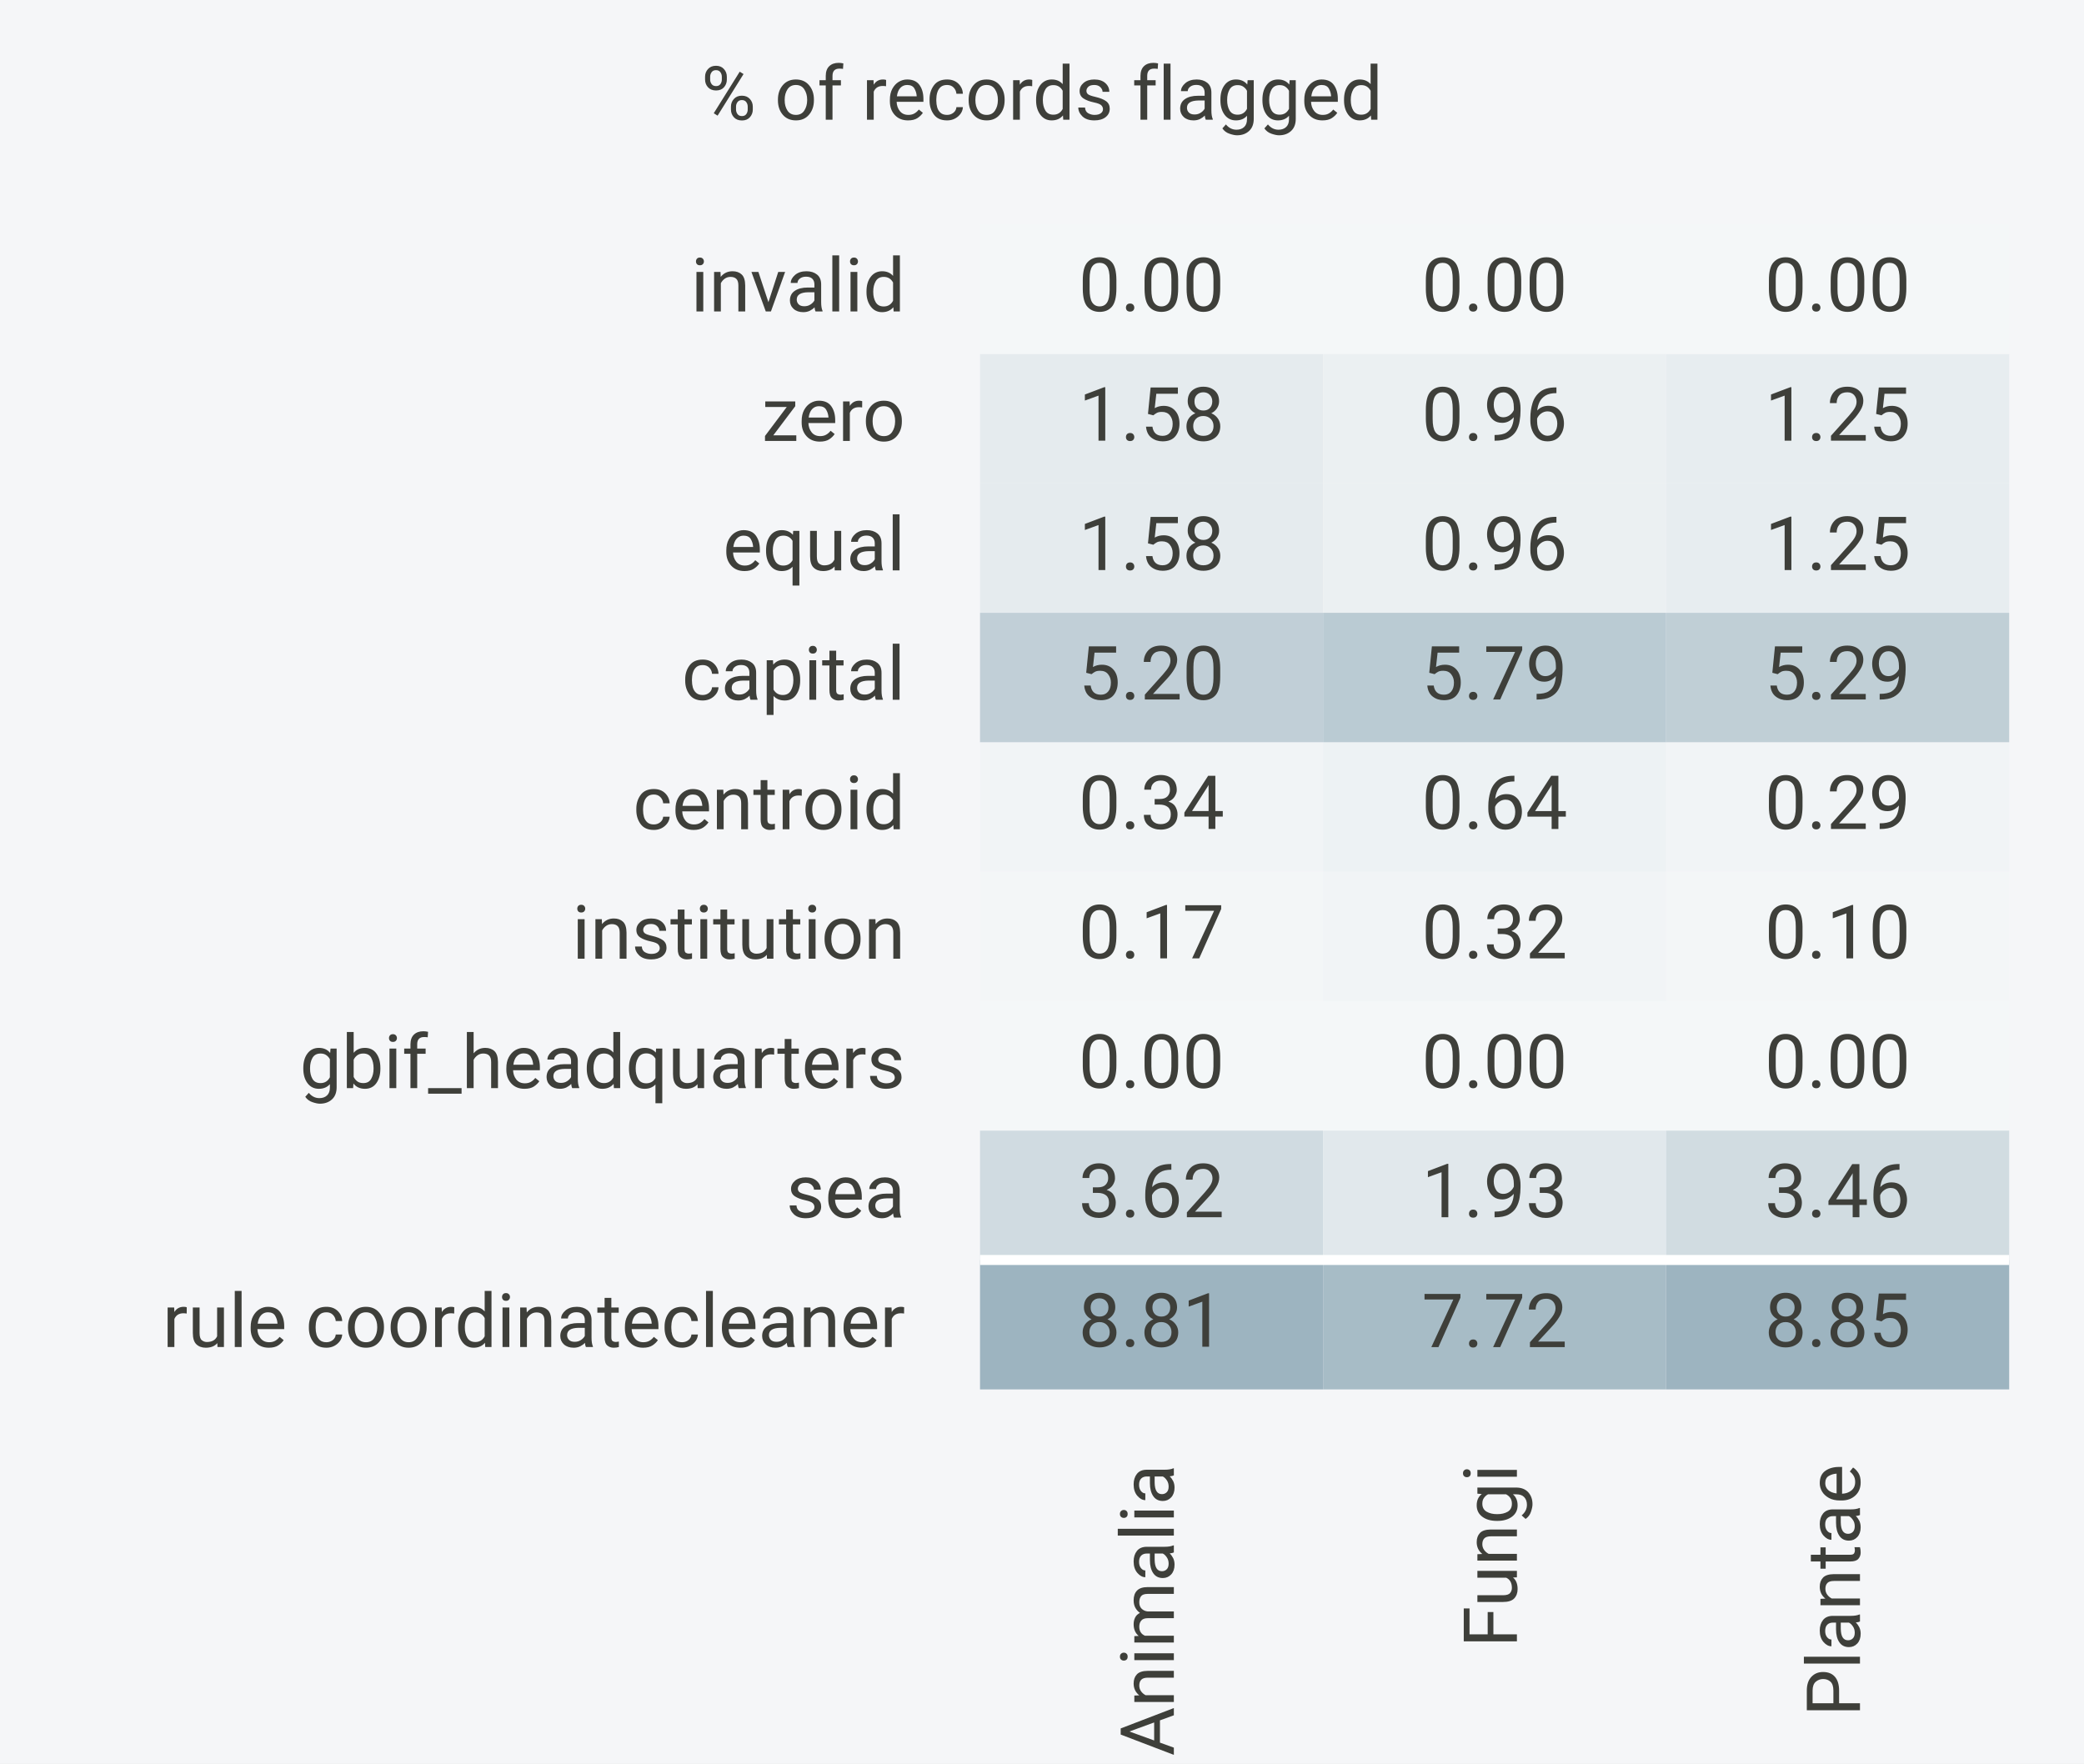
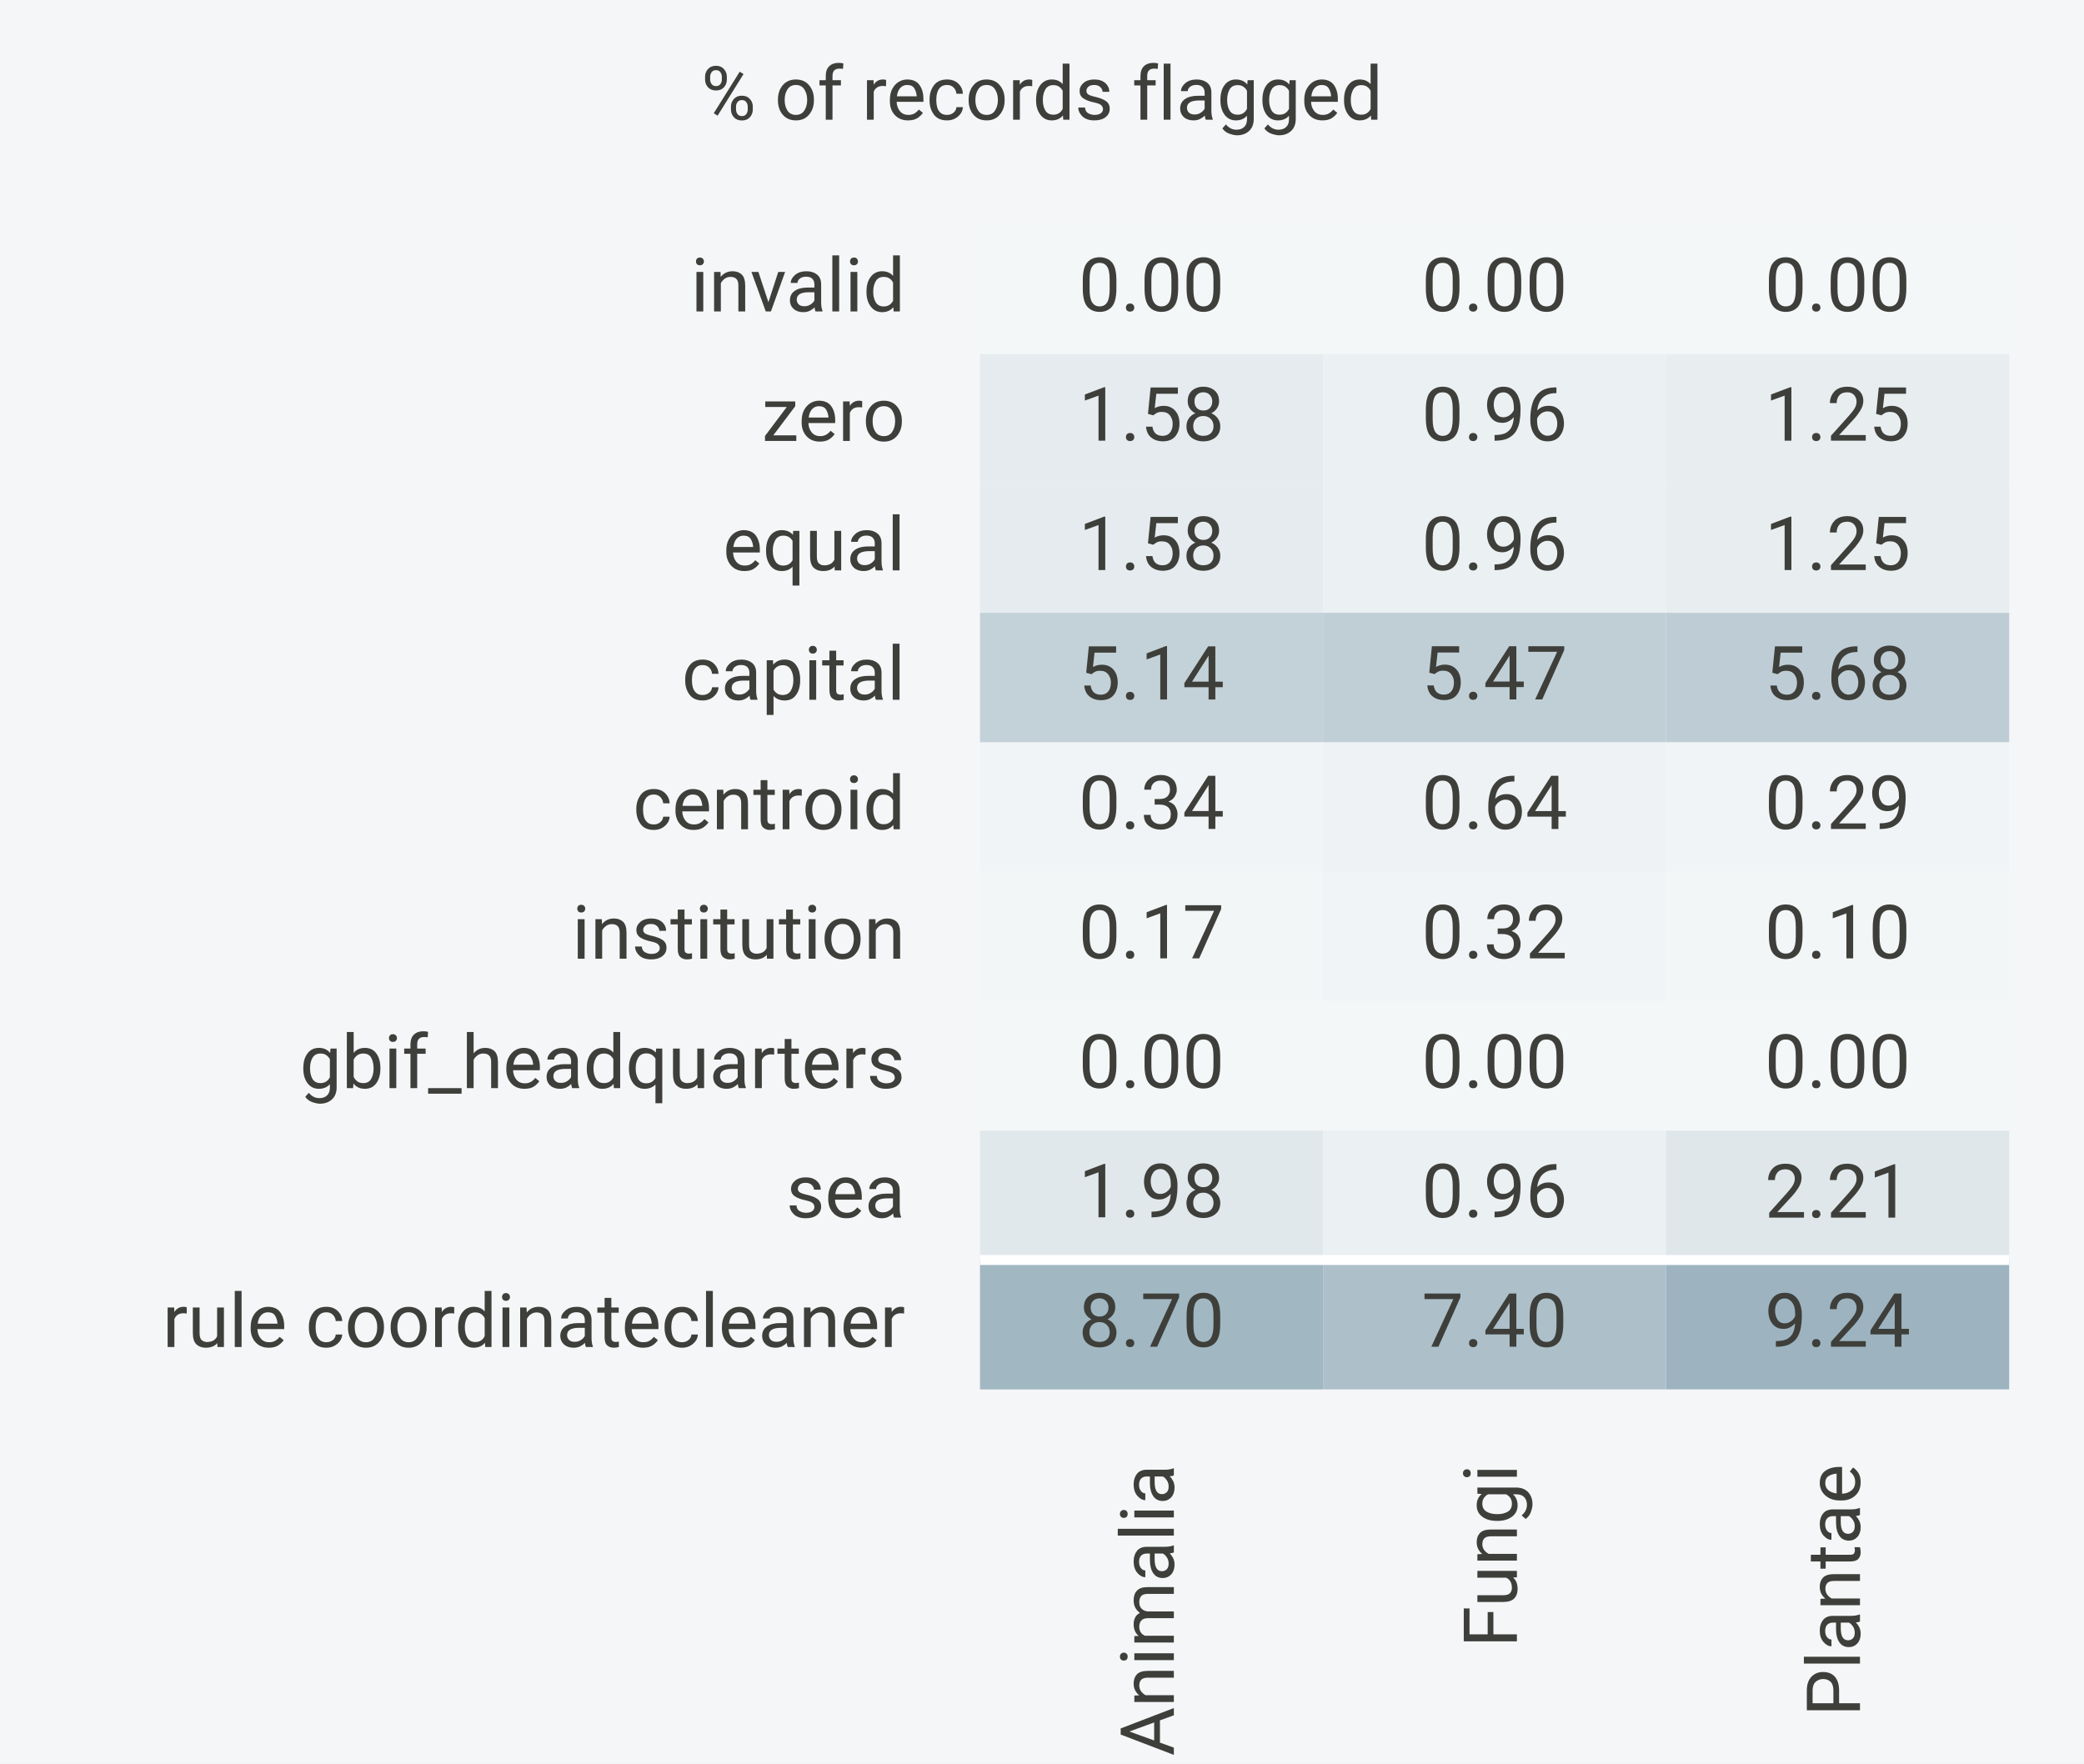
<svg xmlns="http://www.w3.org/2000/svg" width="468.00pt" height="396.00pt" viewBox="0 0 468.00 396.00">
  <g class="svglite">
    <defs>
      <style type="text/css">
    /* theme-aware-processed */
    .svglite line, .svglite polyline, .svglite polygon, .svglite path, .svglite circle {
      fill: none;
      stroke: #3E3F3A;
      stroke-linecap: round;
      stroke-linejoin: round;
      stroke-miterlimit: 10.00;
    }
    .svglite &gt; g &gt; rect {
      fill: none;
      stroke: #3E3F3A;
      stroke-linecap: round;
      stroke-linejoin: round;
      stroke-miterlimit: 10.00;
    }
    .svglite text {
      white-space: pre;
      fill: #3E3F3A;
    }
    .svglite g.glyphgroup path {
      fill: inherit;
      stroke: none;
    }
  </style>
    </defs>
    <rect class="svg-bg" width="100%" height="100%" style="stroke: none; fill: #F5F6F8;" />
    <defs>
      <clipPath id="cpMC4wMHw0NjguMDB8MC4wMHwzOTYuMDA=">
        <rect x="0.00" y="0.00" width="468.00" height="396.00" />
      </clipPath>
    </defs>
    <g clip-path="url(#cpMC4wMHw0NjguMDB8MC4wMHwzOTYuMDA=)">
</g>
    <defs>
      <clipPath id="cpMjIwLjA4fDQ1MS4yMHw1MC40MHwzMTIuMDA=">
        <rect x="220.08" y="50.40" width="231.12" height="261.60" />
      </clipPath>
    </defs>
    <g clip-path="url(#cpMjIwLjA4fDQ1MS4yMHw1MC40MHwzMTIuMDA=)">
-       <rect x="220.08" y="282.93" width="77.04" height="29.07" style="stroke-width: 0.75; stroke: none; fill: #9DB4C0;" />
-       <rect x="297.12" y="282.93" width="77.04" height="29.07" style="stroke-width: 0.75; stroke: none; fill: #A7BCC6;" />
+       <rect x="220.08" y="282.93" width="77.04" height="29.07" style="stroke-width: 0.75; stroke: none; fill: #A1B7C2;" />
+       <rect x="297.12" y="282.93" width="77.04" height="29.07" style="stroke-width: 0.75; stroke: none; fill: #ADC0CA;" />
      <rect x="374.16" y="282.93" width="77.04" height="29.07" style="stroke-width: 0.75; stroke: none; fill: #9DB4C0;" />
-       <rect x="220.08" y="253.87" width="77.04" height="29.07" style="stroke-width: 0.75; stroke: none; fill: #D0DBE1;" />
-       <rect x="297.12" y="253.87" width="77.04" height="29.07" style="stroke-width: 0.75; stroke: none; fill: #E1E8EC;" />
-       <rect x="374.16" y="253.87" width="77.04" height="29.07" style="stroke-width: 0.75; stroke: none; fill: #D1DCE1;" />
+       <rect x="220.08" y="253.87" width="77.04" height="29.07" style="stroke-width: 0.75; stroke: none; fill: #E1E8EC;" />
+       <rect class="preserve-color" x="297.12" y="253.87" width="77.04" height="29.07" style="stroke-width: 0.75; stroke: none; fill: #EBF0F2;" />
+       <rect class="preserve-color" x="374.16" y="253.87" width="77.04" height="29.07" style="stroke-width: 0.75; stroke: none; fill: #DFE7EA;" />
      <rect x="220.08" y="224.80" width="77.04" height="29.07" style="stroke-width: 0.75; stroke: none; fill: #F4F7F8;" />
-       <rect x="297.12" y="224.80" width="77.04" height="29.07" style="stroke-width: 0.75; stroke: none; fill: #F4F7F8;" />
-       <rect x="374.16" y="224.80" width="77.04" height="29.07" style="stroke-width: 0.75; stroke: none; fill: #F4F7F8;" />
+       <rect class="preserve-color" x="297.12" y="224.80" width="77.04" height="29.07" style="stroke-width: 0.75; stroke: none; fill: #F4F7F8;" />
+       <rect class="preserve-color" x="374.16" y="224.80" width="77.04" height="29.07" style="stroke-width: 0.75; stroke: none; fill: #F4F7F8;" />
      <rect x="220.08" y="195.73" width="77.04" height="29.07" style="stroke-width: 0.75; stroke: none; fill: #F3F6F7;" />
-       <rect x="297.12" y="195.73" width="77.04" height="29.07" style="stroke-width: 0.75; stroke: none; fill: #F1F4F6;" />
-       <rect x="374.16" y="195.73" width="77.04" height="29.07" style="stroke-width: 0.75; stroke: none; fill: #F3F6F7;" />
+       <rect class="preserve-color" x="297.12" y="195.73" width="77.04" height="29.07" style="stroke-width: 0.75; stroke: none; fill: #F1F4F6;" />
+       <rect class="preserve-color" x="374.16" y="195.73" width="77.04" height="29.07" style="stroke-width: 0.75; stroke: none; fill: #F3F6F7;" />
      <rect x="220.08" y="166.67" width="77.04" height="29.07" style="stroke-width: 0.75; stroke: none; fill: #F1F4F6;" />
-       <rect x="297.12" y="166.67" width="77.04" height="29.07" style="stroke-width: 0.75; stroke: none; fill: #EDF2F4;" />
-       <rect x="374.16" y="166.67" width="77.04" height="29.07" style="stroke-width: 0.75; stroke: none; fill: #F1F4F6;" />
-       <rect x="220.08" y="137.60" width="77.04" height="29.07" style="stroke-width: 0.75; stroke: none; fill: #C1CFD7;" />
-       <rect x="297.12" y="137.60" width="77.04" height="29.07" style="stroke-width: 0.75; stroke: none; fill: #BACBD3;" />
-       <rect x="374.16" y="137.60" width="77.04" height="29.07" style="stroke-width: 0.75; stroke: none; fill: #C0CFD6;" />
+       <rect class="preserve-color" x="297.12" y="166.67" width="77.04" height="29.07" style="stroke-width: 0.75; stroke: none; fill: #EEF2F4;" />
+       <rect class="preserve-color" x="374.16" y="166.67" width="77.04" height="29.07" style="stroke-width: 0.75; stroke: none; fill: #F1F4F6;" />
+       <rect x="220.08" y="137.60" width="77.04" height="29.07" style="stroke-width: 0.75; stroke: none; fill: #C3D1D8;" />
+       <rect class="preserve-color" x="297.12" y="137.60" width="77.04" height="29.07" style="stroke-width: 0.75; stroke: none; fill: #C0CFD6;" />
+       <rect class="preserve-color" x="374.16" y="137.60" width="77.04" height="29.07" style="stroke-width: 0.75; stroke: none; fill: #BECDD5;" />
      <rect x="220.08" y="108.53" width="77.04" height="29.07" style="stroke-width: 0.75; stroke: none; fill: #E5EBEE;" />
-       <rect x="297.12" y="108.53" width="77.04" height="29.07" style="stroke-width: 0.75; stroke: none; fill: #EBF0F2;" />
-       <rect x="374.16" y="108.53" width="77.04" height="29.07" style="stroke-width: 0.75; stroke: none; fill: #E7EDF0;" />
+       <rect class="preserve-color" x="297.12" y="108.53" width="77.04" height="29.07" style="stroke-width: 0.75; stroke: none; fill: #EBF0F2;" />
+       <rect class="preserve-color" x="374.16" y="108.53" width="77.04" height="29.07" style="stroke-width: 0.75; stroke: none; fill: #E8EEF0;" />
      <rect x="220.08" y="79.47" width="77.04" height="29.07" style="stroke-width: 0.75; stroke: none; fill: #E5EBEE;" />
-       <rect x="297.12" y="79.47" width="77.04" height="29.07" style="stroke-width: 0.75; stroke: none; fill: #EBF0F2;" />
-       <rect x="374.16" y="79.47" width="77.04" height="29.07" style="stroke-width: 0.75; stroke: none; fill: #E7EDF0;" />
+       <rect class="preserve-color" x="297.12" y="79.47" width="77.04" height="29.07" style="stroke-width: 0.75; stroke: none; fill: #EBF0F2;" />
+       <rect class="preserve-color" x="374.16" y="79.47" width="77.04" height="29.07" style="stroke-width: 0.75; stroke: none; fill: #E8EEF0;" />
      <rect x="220.08" y="50.40" width="77.04" height="29.07" style="stroke-width: 0.75; stroke: none; fill: #F4F7F8;" />
-       <rect x="297.12" y="50.40" width="77.04" height="29.07" style="stroke-width: 0.75; stroke: none; fill: #F4F7F8;" />
-       <rect x="374.16" y="50.40" width="77.04" height="29.07" style="stroke-width: 0.75; stroke: none; fill: #F4F7F8;" />
+       <rect class="preserve-color" x="297.12" y="50.40" width="77.04" height="29.07" style="stroke-width: 0.75; stroke: none; fill: #F4F7F8;" />
+       <rect class="preserve-color" x="374.16" y="50.40" width="77.04" height="29.07" style="stroke-width: 0.75; stroke: none; fill: #F4F7F8;" />
    </g>
    <g clip-path="url(#cpMC4wMHw0NjguMDB8MC4wMHwzOTYuMDA=)">
      <text transform="translate(263.61,328.80) rotate(-90)" text-anchor="end" style="font-size: 1.4em; font-family: &quot;Roboto&quot;, -apple-system, BlinkMacSystemFont, &quot;Segoe UI&quot;, system-ui, sans-serif;">Animalia</text>
      <text transform="translate(340.65,328.80) rotate(-90)" text-anchor="end" style="font-size: 1.4em; font-family: &quot;Roboto&quot;, -apple-system, BlinkMacSystemFont, &quot;Segoe UI&quot;, system-ui, sans-serif;">Fungi</text>
      <text transform="translate(417.69,328.80) rotate(-90)" text-anchor="end" style="font-size: 1.4em; font-family: &quot;Roboto&quot;, -apple-system, BlinkMacSystemFont, &quot;Segoe UI&quot;, system-ui, sans-serif;">Plantae</text>
      <text x="203.28" y="302.48" text-anchor="end" style="font-size: 1.4em; font-family: &quot;Roboto&quot;, -apple-system, BlinkMacSystemFont, &quot;Segoe UI&quot;, system-ui, sans-serif;">rule coordinatecleaner</text>
      <text x="203.28" y="273.41" text-anchor="end" style="font-size: 1.4em; font-family: &quot;Roboto&quot;, -apple-system, BlinkMacSystemFont, &quot;Segoe UI&quot;, system-ui, sans-serif;">sea</text>
      <text x="203.28" y="244.34" text-anchor="end" style="font-size: 1.4em; font-family: &quot;Roboto&quot;, -apple-system, BlinkMacSystemFont, &quot;Segoe UI&quot;, system-ui, sans-serif;">gbif_headquarters</text>
      <text x="203.28" y="215.28" text-anchor="end" style="font-size: 1.4em; font-family: &quot;Roboto&quot;, -apple-system, BlinkMacSystemFont, &quot;Segoe UI&quot;, system-ui, sans-serif;">institution</text>
      <text x="203.28" y="186.21" text-anchor="end" style="font-size: 1.4em; font-family: &quot;Roboto&quot;, -apple-system, BlinkMacSystemFont, &quot;Segoe UI&quot;, system-ui, sans-serif;">centroid</text>
      <text x="203.28" y="157.14" text-anchor="end" style="font-size: 1.4em; font-family: &quot;Roboto&quot;, -apple-system, BlinkMacSystemFont, &quot;Segoe UI&quot;, system-ui, sans-serif;">capital</text>
      <text x="203.28" y="128.08" text-anchor="end" style="font-size: 1.4em; font-family: &quot;Roboto&quot;, -apple-system, BlinkMacSystemFont, &quot;Segoe UI&quot;, system-ui, sans-serif;">equal</text>
      <text x="203.28" y="99.01" text-anchor="end" style="font-size: 1.4em; font-family: &quot;Roboto&quot;, -apple-system, BlinkMacSystemFont, &quot;Segoe UI&quot;, system-ui, sans-serif;">zero</text>
      <text x="203.28" y="69.94" text-anchor="end" style="font-size: 1.4em; font-family: &quot;Roboto&quot;, -apple-system, BlinkMacSystemFont, &quot;Segoe UI&quot;, system-ui, sans-serif;">invalid</text>
    </g>
    <g clip-path="url(#cpMjIwLjA4fDQ1MS4yMHw1MC40MHwzMTIuMDA=)">
-       <line x1="220.08" y1="282.93" x2="451.20" y2="282.93" style="stroke-width: 2.25; stroke: #FFFFFF;" />
-       <text class="preserve-color" x="258.60" y="302.41" text-anchor="middle" style="font-size: 1.4em; font-family: &quot;Roboto&quot;, -apple-system, BlinkMacSystemFont, &quot;Segoe UI&quot;, system-ui, sans-serif;">8.81</text>
-       <text class="preserve-color" x="335.64" y="302.50" text-anchor="middle" style="font-size: 1.4em; font-family: &quot;Roboto&quot;, -apple-system, BlinkMacSystemFont, &quot;Segoe UI&quot;, system-ui, sans-serif;">7.72</text>
-       <text class="preserve-color" x="412.68" y="302.41" text-anchor="middle" style="font-size: 1.4em; font-family: &quot;Roboto&quot;, -apple-system, BlinkMacSystemFont, &quot;Segoe UI&quot;, system-ui, sans-serif;">8.85</text>
-       <text class="preserve-color" x="258.60" y="273.34" text-anchor="middle" style="font-size: 1.4em; font-family: &quot;Roboto&quot;, -apple-system, BlinkMacSystemFont, &quot;Segoe UI&quot;, system-ui, sans-serif;">3.62</text>
-       <text class="preserve-color" x="335.64" y="273.34" text-anchor="middle" style="font-size: 1.4em; font-family: &quot;Roboto&quot;, -apple-system, BlinkMacSystemFont, &quot;Segoe UI&quot;, system-ui, sans-serif;">1.93</text>
-       <text class="preserve-color" x="412.68" y="273.34" text-anchor="middle" style="font-size: 1.4em; font-family: &quot;Roboto&quot;, -apple-system, BlinkMacSystemFont, &quot;Segoe UI&quot;, system-ui, sans-serif;">3.46</text>
+       <line class="preserve-color" x1="220.08" y1="282.93" x2="451.20" y2="282.93" style="stroke-width: 2.25; stroke: #FFFFFF;" />
+       <text class="preserve-color" x="258.60" y="302.41" text-anchor="middle" style="font-size: 1.4em; font-family: &quot;Roboto&quot;, -apple-system, BlinkMacSystemFont, &quot;Segoe UI&quot;, system-ui, sans-serif;">8.70</text>
+       <text class="preserve-color" x="335.64" y="302.41" text-anchor="middle" style="font-size: 1.4em; font-family: &quot;Roboto&quot;, -apple-system, BlinkMacSystemFont, &quot;Segoe UI&quot;, system-ui, sans-serif;">7.40</text>
+       <text class="preserve-color" x="412.68" y="302.41" text-anchor="middle" style="font-size: 1.4em; font-family: &quot;Roboto&quot;, -apple-system, BlinkMacSystemFont, &quot;Segoe UI&quot;, system-ui, sans-serif;">9.24</text>
+       <text class="preserve-color" x="258.60" y="273.35" text-anchor="middle" style="font-size: 1.4em; font-family: &quot;Roboto&quot;, -apple-system, BlinkMacSystemFont, &quot;Segoe UI&quot;, system-ui, sans-serif;">1.98</text>
+       <text class="preserve-color" x="335.64" y="273.35" text-anchor="middle" style="font-size: 1.4em; font-family: &quot;Roboto&quot;, -apple-system, BlinkMacSystemFont, &quot;Segoe UI&quot;, system-ui, sans-serif;">0.96</text>
+       <text class="preserve-color" x="412.68" y="273.43" text-anchor="middle" style="font-size: 1.4em; font-family: &quot;Roboto&quot;, -apple-system, BlinkMacSystemFont, &quot;Segoe UI&quot;, system-ui, sans-serif;">2.21</text>
      <text class="preserve-color" x="258.60" y="244.28" text-anchor="middle" style="font-size: 1.4em; font-family: &quot;Roboto&quot;, -apple-system, BlinkMacSystemFont, &quot;Segoe UI&quot;, system-ui, sans-serif;">0.00</text>
      <text class="preserve-color" x="335.64" y="244.28" text-anchor="middle" style="font-size: 1.4em; font-family: &quot;Roboto&quot;, -apple-system, BlinkMacSystemFont, &quot;Segoe UI&quot;, system-ui, sans-serif;">0.00</text>
      <text class="preserve-color" x="412.68" y="244.28" text-anchor="middle" style="font-size: 1.4em; font-family: &quot;Roboto&quot;, -apple-system, BlinkMacSystemFont, &quot;Segoe UI&quot;, system-ui, sans-serif;">0.00</text>
      <text class="preserve-color" x="258.60" y="215.21" text-anchor="middle" style="font-size: 1.4em; font-family: &quot;Roboto&quot;, -apple-system, BlinkMacSystemFont, &quot;Segoe UI&quot;, system-ui, sans-serif;">0.17</text>
      <text class="preserve-color" x="335.64" y="215.21" text-anchor="middle" style="font-size: 1.4em; font-family: &quot;Roboto&quot;, -apple-system, BlinkMacSystemFont, &quot;Segoe UI&quot;, system-ui, sans-serif;">0.32</text>
      <text class="preserve-color" x="412.68" y="215.21" text-anchor="middle" style="font-size: 1.4em; font-family: &quot;Roboto&quot;, -apple-system, BlinkMacSystemFont, &quot;Segoe UI&quot;, system-ui, sans-serif;">0.10</text>
      <text class="preserve-color" x="258.60" y="186.14" text-anchor="middle" style="font-size: 1.4em; font-family: &quot;Roboto&quot;, -apple-system, BlinkMacSystemFont, &quot;Segoe UI&quot;, system-ui, sans-serif;">0.34</text>
      <text class="preserve-color" x="335.64" y="186.15" text-anchor="middle" style="font-size: 1.4em; font-family: &quot;Roboto&quot;, -apple-system, BlinkMacSystemFont, &quot;Segoe UI&quot;, system-ui, sans-serif;">0.64</text>
      <text class="preserve-color" x="412.68" y="186.15" text-anchor="middle" style="font-size: 1.4em; font-family: &quot;Roboto&quot;, -apple-system, BlinkMacSystemFont, &quot;Segoe UI&quot;, system-ui, sans-serif;">0.29</text>
-       <text class="preserve-color" x="258.60" y="157.08" text-anchor="middle" style="font-size: 1.4em; font-family: &quot;Roboto&quot;, -apple-system, BlinkMacSystemFont, &quot;Segoe UI&quot;, system-ui, sans-serif;">5.20</text>
-       <text class="preserve-color" x="335.64" y="157.08" text-anchor="middle" style="font-size: 1.4em; font-family: &quot;Roboto&quot;, -apple-system, BlinkMacSystemFont, &quot;Segoe UI&quot;, system-ui, sans-serif;">5.79</text>
-       <text class="preserve-color" x="412.68" y="157.08" text-anchor="middle" style="font-size: 1.4em; font-family: &quot;Roboto&quot;, -apple-system, BlinkMacSystemFont, &quot;Segoe UI&quot;, system-ui, sans-serif;">5.29</text>
+       <text class="preserve-color" x="258.60" y="157.08" text-anchor="middle" style="font-size: 1.4em; font-family: &quot;Roboto&quot;, -apple-system, BlinkMacSystemFont, &quot;Segoe UI&quot;, system-ui, sans-serif;">5.14</text>
+       <text class="preserve-color" x="335.64" y="157.06" text-anchor="middle" style="font-size: 1.4em; font-family: &quot;Roboto&quot;, -apple-system, BlinkMacSystemFont, &quot;Segoe UI&quot;, system-ui, sans-serif;">5.47</text>
+       <text class="preserve-color" x="412.68" y="157.08" text-anchor="middle" style="font-size: 1.4em; font-family: &quot;Roboto&quot;, -apple-system, BlinkMacSystemFont, &quot;Segoe UI&quot;, system-ui, sans-serif;">5.68</text>
      <text class="preserve-color" x="258.60" y="128.01" text-anchor="middle" style="font-size: 1.4em; font-family: &quot;Roboto&quot;, -apple-system, BlinkMacSystemFont, &quot;Segoe UI&quot;, system-ui, sans-serif;">1.58</text>
      <text class="preserve-color" x="335.64" y="128.01" text-anchor="middle" style="font-size: 1.4em; font-family: &quot;Roboto&quot;, -apple-system, BlinkMacSystemFont, &quot;Segoe UI&quot;, system-ui, sans-serif;">0.96</text>
      <text class="preserve-color" x="412.68" y="128.01" text-anchor="middle" style="font-size: 1.4em; font-family: &quot;Roboto&quot;, -apple-system, BlinkMacSystemFont, &quot;Segoe UI&quot;, system-ui, sans-serif;">1.25</text>
      <text class="preserve-color" x="258.60" y="98.95" text-anchor="middle" style="font-size: 1.4em; font-family: &quot;Roboto&quot;, -apple-system, BlinkMacSystemFont, &quot;Segoe UI&quot;, system-ui, sans-serif;">1.58</text>
      <text class="preserve-color" x="335.64" y="98.95" text-anchor="middle" style="font-size: 1.4em; font-family: &quot;Roboto&quot;, -apple-system, BlinkMacSystemFont, &quot;Segoe UI&quot;, system-ui, sans-serif;">0.96</text>
      <text class="preserve-color" x="412.68" y="98.95" text-anchor="middle" style="font-size: 1.4em; font-family: &quot;Roboto&quot;, -apple-system, BlinkMacSystemFont, &quot;Segoe UI&quot;, system-ui, sans-serif;">1.25</text>
      <text class="preserve-color" x="258.60" y="69.88" text-anchor="middle" style="font-size: 1.4em; font-family: &quot;Roboto&quot;, -apple-system, BlinkMacSystemFont, &quot;Segoe UI&quot;, system-ui, sans-serif;">0.00</text>
      <text class="preserve-color" x="335.64" y="69.88" text-anchor="middle" style="font-size: 1.4em; font-family: &quot;Roboto&quot;, -apple-system, BlinkMacSystemFont, &quot;Segoe UI&quot;, system-ui, sans-serif;">0.00</text>
      <text class="preserve-color" x="412.68" y="69.88" text-anchor="middle" style="font-size: 1.4em; font-family: &quot;Roboto&quot;, -apple-system, BlinkMacSystemFont, &quot;Segoe UI&quot;, system-ui, sans-serif;">0.00</text>
    </g>
    <g clip-path="url(#cpMC4wMHw0NjguMDB8MC4wMHwzOTYuMDA=)">
      <text x="234.00" y="26.88" text-anchor="middle" style="font-size: 1.4em; font-family: &quot;Roboto&quot;, -apple-system, BlinkMacSystemFont, &quot;Segoe UI&quot;, system-ui, sans-serif;">% of records flagged</text>
    </g>
  </g>
</svg>
